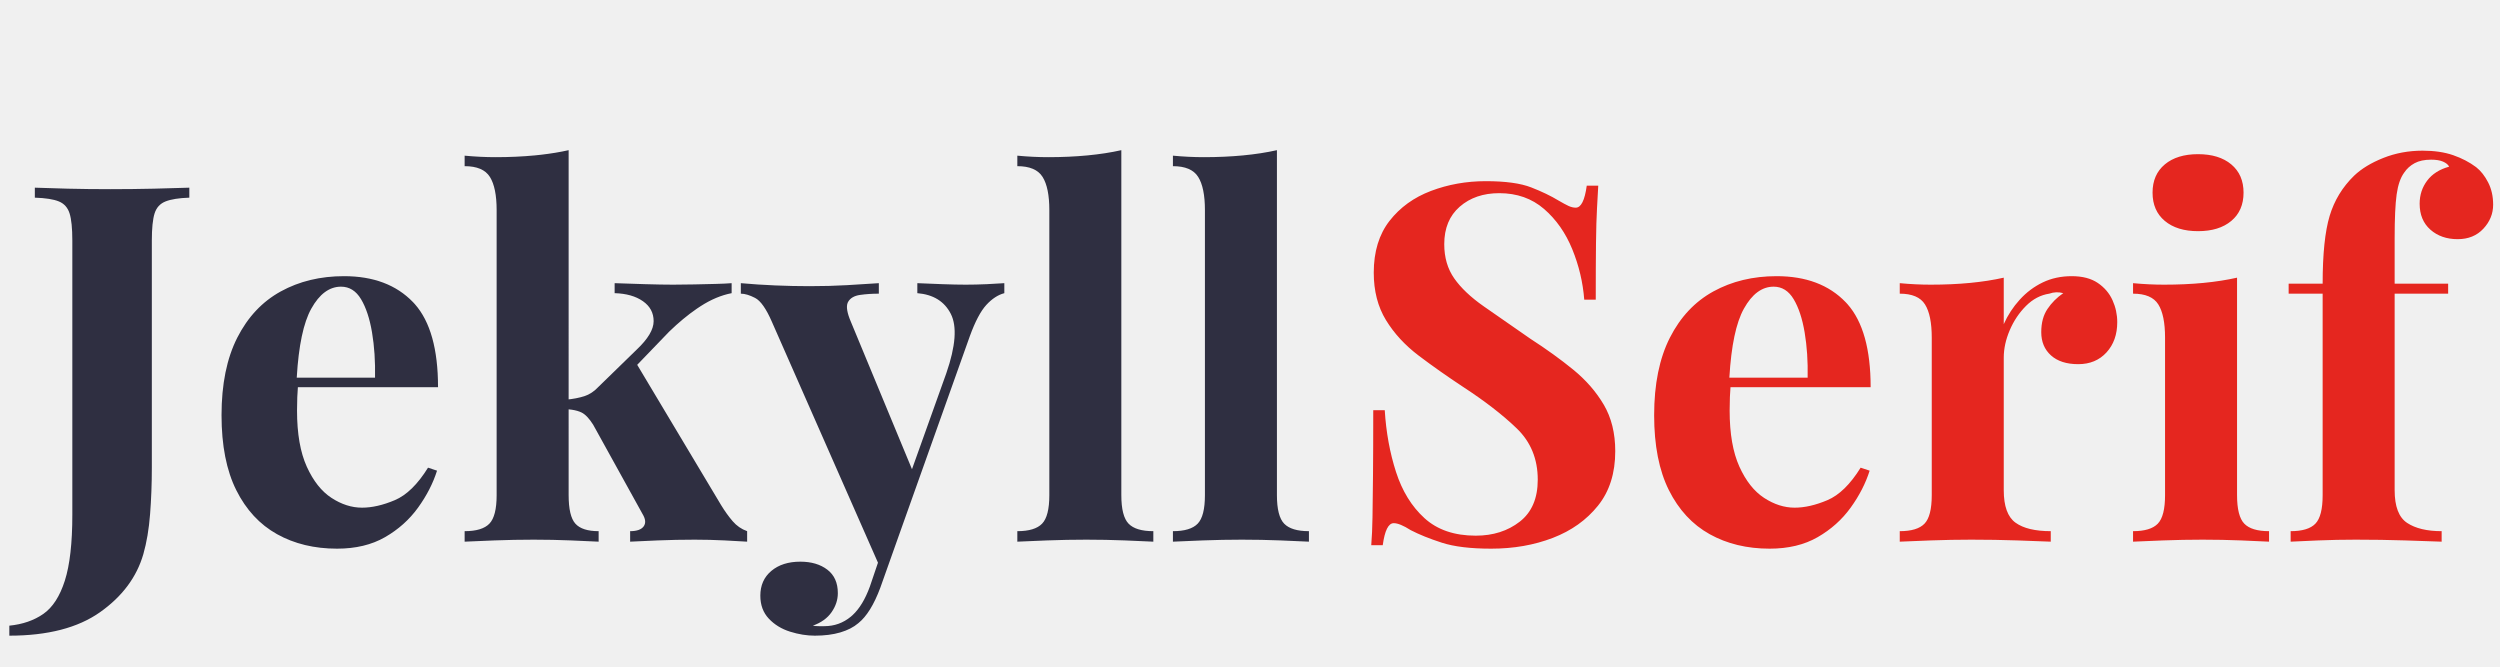
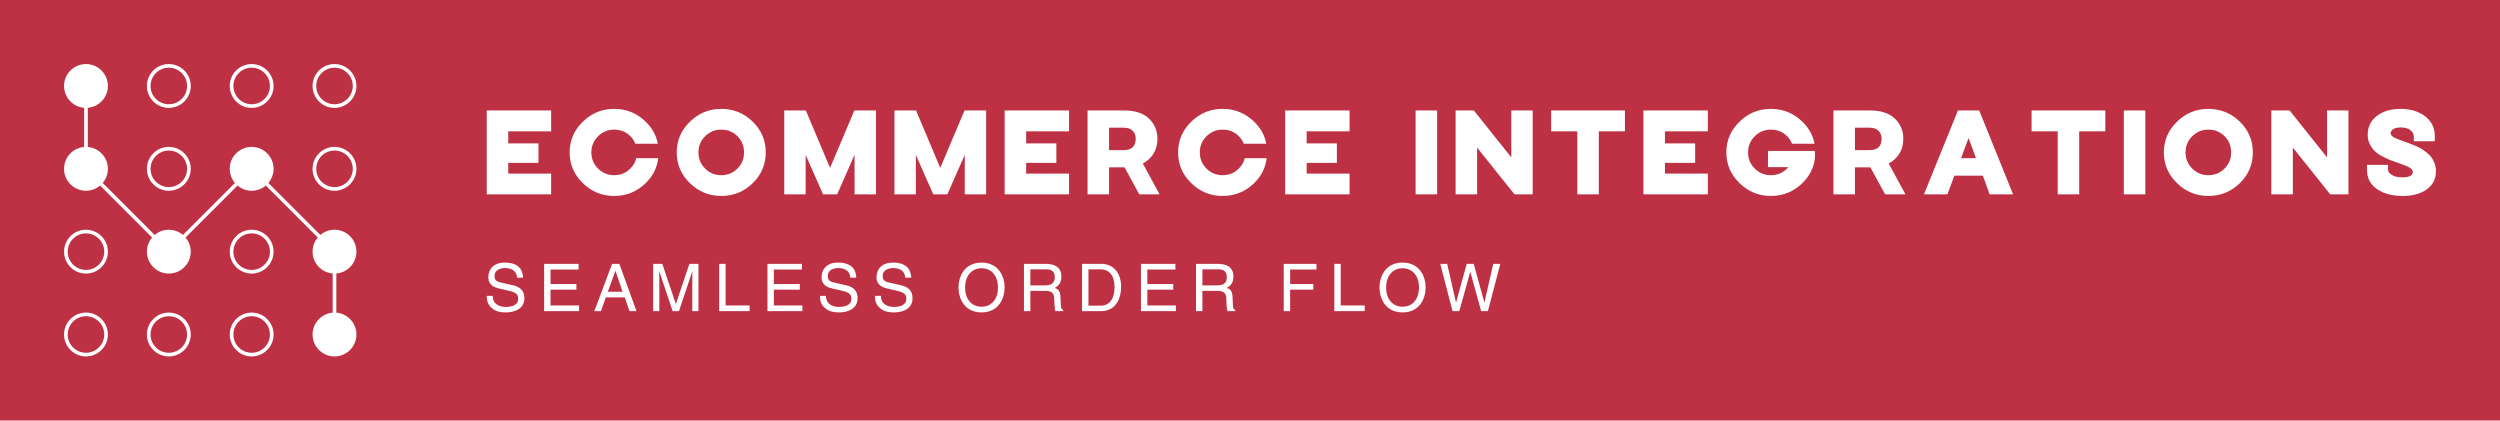
- <svg xmlns="http://www.w3.org/2000/svg" width="240px" height="64px" viewBox="0 0 240 64" version="1.1">
-   <g id="Page-1" stroke="none" stroke-width="1" fill="none" fill-rule="evenodd">
-     <g id="logo" transform="translate(2, 0)" fill-rule="nonzero">
-       <path id="Jekyll" fill="#2f2f41" d="M-1.104,61.024 C2.576,61.024 5.48,60.272 7.608,58.768 C9.736,57.264 11.12,55.408 11.76,53.2 C12.08,52.08 12.296,50.8 12.408,49.36 C12.52,47.92 12.576,46.44 12.576,44.92 L12.576,44.92 L12.576,23.104 C12.576,21.92 12.664,21.048 12.84,20.488 C13.016,19.928 13.368,19.544 13.896,19.336 C14.424,19.128 15.184,19.008 16.176,18.976 L16.176,18.976 L16.176,18.016 C15.28,18.048 14.152,18.08 12.792,18.112 C11.432,18.144 10.032,18.16 8.592,18.16 C7.152,18.16 5.784,18.144 4.488,18.112 C3.192,18.08 2.144,18.048 1.344,18.016 L1.344,18.016 L1.344,18.976 C2.368,19.008 3.136,19.128 3.648,19.336 C4.16,19.544 4.504,19.928 4.68,20.488 C4.856,21.048 4.944,21.92 4.944,23.104 L4.944,23.104 L4.944,49.408 C4.944,52.128 4.704,54.24 4.224,55.744 C3.744,57.248 3.056,58.312 2.16,58.936 C1.264,59.56 0.176,59.936 -1.104,60.064 L-1.104,60.064 L-1.104,61.024 Z M30.355,52.672 C32.147,52.672 33.683,52.304 34.963,51.568 C36.243,50.832 37.299,49.888 38.131,48.736 C38.963,47.584 39.571,46.4 39.955,45.184 L39.955,45.184 L39.091,44.896 C38.099,46.496 37.035,47.536 35.899,48.016 C34.763,48.496 33.715,48.736 32.755,48.736 C31.763,48.736 30.787,48.424 29.827,47.8 C28.867,47.176 28.075,46.176 27.451,44.8 C26.827,43.424 26.515,41.632 26.515,39.424 C26.515,38.976 26.523,38.544 26.539,38.128 C26.555,37.712 26.579,37.312 26.611,36.928 L26.593,37.168 L40.051,37.168 C40.051,33.532 39.309,30.875 37.826,29.197 L37.651,29.008 C36.051,27.344 33.843,26.512 31.027,26.512 C28.755,26.512 26.731,27 24.955,27.976 C23.179,28.952 21.787,30.432 20.779,32.416 C19.771,34.4 19.267,36.88 19.267,39.856 C19.267,42.768 19.739,45.168 20.683,47.056 C21.627,48.944 22.931,50.352 24.595,51.28 C26.259,52.208 28.179,52.672 30.355,52.672 Z M26.49,36.22 C26.669,33.175 27.133,30.979 27.883,29.632 C28.667,28.224 29.619,27.52 30.739,27.52 C31.539,27.52 32.179,27.92 32.659,28.72 C33.139,29.52 33.491,30.584 33.715,31.912 C33.939,33.24 34.035,34.688 34.003,36.256 L34.003,36.256 L26.487,36.256 L26.49,36.22 Z M69.725,52 L69.725,50.992 C69.181,50.8 68.717,50.48 68.333,50.032 C67.949,49.584 67.581,49.072 67.229,48.496 L67.229,48.496 L59.172,35.023 L62.237,31.84 C63.133,30.972 64.016,30.239 64.888,29.64 L65.261,29.392 C66.253,28.752 67.245,28.336 68.237,28.144 L68.237,28.144 L68.237,27.184 C67.853,27.216 67.341,27.24 66.701,27.256 C66.061,27.272 65.381,27.288 64.661,27.304 C63.941,27.32 63.261,27.328 62.621,27.328 C61.885,27.328 60.989,27.312 59.933,27.28 C58.877,27.248 57.901,27.216 57.005,27.184 L57.005,27.184 L57.005,28.144 C58.125,28.176 59.029,28.432 59.717,28.912 C60.405,29.392 60.749,30.032 60.749,30.832 C60.749,31.632 60.205,32.544 59.117,33.568 L59.117,33.568 L55.469,37.12 C55.053,37.568 54.597,37.872 54.101,38.032 C53.605,38.192 53.021,38.304 52.349,38.368 L52.588,38.342 L52.589,14.416 C51.762,14.603 50.869,14.75 49.909,14.859 L49.325,14.92 C48.141,15.032 46.893,15.088 45.581,15.088 C44.621,15.088 43.629,15.04 42.605,14.944 L42.605,14.944 L42.605,15.952 C43.789,15.952 44.597,16.296 45.029,16.984 C45.461,17.672 45.677,18.736 45.677,20.176 L45.677,20.176 L45.677,47.536 C45.677,48.88 45.445,49.792 44.981,50.272 C44.517,50.752 43.725,50.992 42.605,50.992 L42.605,50.992 L42.605,52 C43.245,51.968 44.197,51.928 45.461,51.88 C46.725,51.832 47.981,51.808 49.229,51.808 C50.445,51.808 51.637,51.832 52.805,51.88 C53.973,51.928 54.861,51.968 55.469,52 L55.469,52 L55.469,50.992 C54.413,50.992 53.669,50.752 53.237,50.272 C52.805,49.792 52.589,48.88 52.589,47.536 L52.589,47.536 L52.588,39.298 L52.602,39.298 C53.012,39.336 53.36,39.41 53.648,39.521 L53.813,39.592 C54.181,39.768 54.557,40.16 54.941,40.768 L54.941,40.768 L59.693,49.36 C59.981,49.84 60.013,50.232 59.789,50.536 C59.565,50.84 59.133,50.992 58.493,50.992 L58.493,50.992 L58.493,52 C59.069,51.968 59.949,51.928 61.133,51.88 C62.317,51.832 63.501,51.808 64.685,51.808 C65.645,51.808 66.605,51.832 67.565,51.88 C68.525,51.928 69.245,51.968 69.725,52 L69.725,52 Z M76.224,61.024 C77.152,61.024 77.968,60.92 78.672,60.712 C79.376,60.504 79.952,60.208 80.4,59.824 C81.2,59.184 81.904,58.048 82.512,56.416 L82.512,56.416 L84.336,51.28 L91.104,32.272 C91.616,30.864 92.144,29.864 92.688,29.272 C93.232,28.68 93.808,28.304 94.416,28.144 L94.416,28.144 L94.416,27.184 C94,27.216 93.44,27.248 92.736,27.28 C92.032,27.312 91.36,27.328 90.72,27.328 C90.08,27.328 89.328,27.312 88.464,27.28 C87.6,27.248 86.8,27.216 86.064,27.184 L86.064,27.184 L86.064,28.144 C87.6,28.272 88.672,28.936 89.28,30.136 C89.888,31.336 89.744,33.232 88.848,35.824 L88.848,35.824 L85.55,45.046 L79.68,30.88 C79.325,30.053 79.223,29.451 79.373,29.074 L79.416,28.984 C79.624,28.616 80.008,28.392 80.568,28.312 C81.128,28.232 81.728,28.192 82.368,28.192 L82.368,28.192 L82.368,27.184 C81.408,27.248 80.384,27.312 79.296,27.376 C78.208,27.44 77.008,27.472 75.696,27.472 C74.64,27.472 73.544,27.448 72.408,27.4 C71.272,27.352 70.176,27.28 69.12,27.184 L69.12,27.184 L69.12,28.192 C69.504,28.192 69.96,28.328 70.488,28.6 C71.016,28.872 71.552,29.632 72.096,30.88 L72.096,30.88 L82.285,54.018 L81.504,56.32 C81.061,57.531 80.509,58.442 79.847,59.053 L79.68,59.2 C78.944,59.808 78.096,60.112 77.136,60.112 L77.136,60.112 L76.608,60.112 C76.384,60.112 76.192,60.096 76.032,60.064 C76.832,59.776 77.432,59.344 77.832,58.768 C78.232,58.192 78.432,57.584 78.432,56.944 C78.432,55.952 78.096,55.2 77.424,54.688 C76.752,54.176 75.888,53.92 74.832,53.92 C73.68,53.92 72.752,54.216 72.048,54.808 C71.344,55.4 70.992,56.192 70.992,57.184 C70.992,58.08 71.264,58.816 71.808,59.392 C72.352,59.968 73.032,60.384 73.848,60.64 C74.664,60.896 75.456,61.024 76.224,61.024 Z M108.72,52 L108.72,50.992 C107.6,50.992 106.808,50.752 106.344,50.272 C105.88,49.792 105.648,48.88 105.648,47.536 L105.648,47.536 L105.648,14.416 C104.656,14.64 103.568,14.808 102.384,14.92 C101.2,15.032 99.952,15.088 98.64,15.088 C97.68,15.088 96.688,15.04 95.664,14.944 L95.664,14.944 L95.664,15.952 C96.848,15.952 97.656,16.296 98.088,16.984 C98.52,17.672 98.736,18.736 98.736,20.176 L98.736,20.176 L98.736,47.536 C98.736,48.88 98.504,49.792 98.04,50.272 C97.576,50.752 96.784,50.992 95.664,50.992 L95.664,50.992 L95.664,52 C96.304,51.968 97.256,51.928 98.52,51.88 C99.784,51.832 101.04,51.808 102.288,51.808 C103.536,51.808 104.768,51.832 105.984,51.88 C107.2,51.928 108.112,51.968 108.72,52 L108.72,52 Z M123.657,52 L123.657,50.992 C122.537,50.992 121.745,50.752 121.281,50.272 C120.817,49.792 120.585,48.88 120.585,47.536 L120.585,47.536 L120.585,14.416 C119.593,14.64 118.505,14.808 117.321,14.92 C116.137,15.032 114.889,15.088 113.577,15.088 C112.617,15.088 111.625,15.04 110.601,14.944 L110.601,14.944 L110.601,15.952 C111.785,15.952 112.593,16.296 113.025,16.984 C113.457,17.672 113.673,18.736 113.673,20.176 L113.673,20.176 L113.673,47.536 C113.673,48.88 113.441,49.792 112.977,50.272 C112.513,50.752 111.721,50.992 110.601,50.992 L110.601,50.992 L110.601,52 C111.241,51.968 112.193,51.928 113.457,51.88 C114.721,51.832 115.977,51.808 117.225,51.808 C118.473,51.808 119.705,51.832 120.921,51.88 C122.137,51.928 123.049,51.968 123.657,52 L123.657,52 Z" />
-       <path id="Serif" fill="#E5261F" d="M141.16,52.672 C143.304,52.672 145.272,52.328 147.064,51.64 C148.856,50.952 150.304,49.92 151.408,48.544 C152.512,47.168 153.064,45.424 153.064,43.312 C153.064,41.584 152.696,40.096 151.96,38.848 C151.224,37.6 150.248,36.48 149.032,35.488 C147.816,34.496 146.44,33.504 144.904,32.512 C143.144,31.296 141.648,30.256 140.416,29.392 C139.184,28.528 138.248,27.64 137.608,26.728 C136.968,25.816 136.648,24.72 136.648,23.44 C136.648,21.904 137.144,20.704 138.136,19.84 C139.128,18.976 140.392,18.544 141.928,18.544 C143.624,18.544 145.056,19.048 146.224,20.056 C147.392,21.064 148.296,22.352 148.936,23.92 C149.576,25.488 149.96,27.104 150.088,28.768 L150.088,28.768 L151.192,28.768 C151.192,26.528 151.2,24.72 151.216,23.344 C151.232,21.968 151.264,20.856 151.312,20.008 C151.36,19.16 151.4,18.432 151.432,17.824 L151.432,17.824 L150.328,17.824 C150.136,19.232 149.784,19.936 149.272,19.936 C149.048,19.936 148.816,19.88 148.576,19.768 C148.336,19.656 148.024,19.488 147.64,19.264 C146.904,18.816 146.024,18.392 145,17.992 C143.976,17.592 142.52,17.392 140.632,17.392 C138.776,17.392 137.024,17.704 135.376,18.328 C133.728,18.952 132.4,19.912 131.392,21.208 C130.384,22.504 129.88,24.16 129.88,26.176 C129.88,27.936 130.272,29.456 131.056,30.736 C131.84,32.016 132.888,33.152 134.2,34.144 C135.512,35.136 136.92,36.128 138.424,37.12 C140.536,38.496 142.264,39.832 143.608,41.128 C144.952,42.424 145.624,44.064 145.624,46.048 C145.624,47.84 145.048,49.184 143.896,50.08 C142.744,50.976 141.336,51.424 139.672,51.424 C137.624,51.424 135.984,50.864 134.752,49.744 C133.52,48.624 132.608,47.144 132.016,45.304 C131.424,43.464 131.064,41.488 130.936,39.376 L130.936,39.376 L129.832,39.376 C129.832,41.904 129.824,43.992 129.808,45.64 C129.792,47.288 129.776,48.624 129.76,49.648 C129.744,50.672 129.704,51.568 129.64,52.336 L129.64,52.336 L130.744,52.336 C130.936,50.928 131.288,50.224 131.8,50.224 C132.184,50.224 132.728,50.448 133.432,50.896 C134.232,51.312 135.224,51.712 136.408,52.096 C137.592,52.48 139.176,52.672 141.16,52.672 Z M167.886,52.672 C169.678,52.672 171.214,52.304 172.494,51.568 C173.774,50.832 174.83,49.888 175.662,48.736 C176.494,47.584 177.102,46.4 177.486,45.184 L177.486,45.184 L176.622,44.896 C175.63,46.496 174.566,47.536 173.43,48.016 C172.294,48.496 171.246,48.736 170.286,48.736 C169.294,48.736 168.318,48.424 167.358,47.8 C166.398,47.176 165.606,46.176 164.982,44.8 C164.358,43.424 164.046,41.632 164.046,39.424 C164.046,38.976 164.054,38.544 164.07,38.128 C164.086,37.712 164.11,37.312 164.142,36.928 L164.124,37.168 L177.582,37.168 C177.582,33.532 176.84,30.875 175.357,29.197 L175.182,29.008 C173.582,27.344 171.374,26.512 168.558,26.512 C166.286,26.512 164.262,27 162.486,27.976 C160.71,28.952 159.318,30.432 158.31,32.416 C157.302,34.4 156.798,36.88 156.798,39.856 C156.798,42.768 157.27,45.168 158.214,47.056 C159.158,48.944 160.462,50.352 162.126,51.28 C163.79,52.208 165.71,52.672 167.886,52.672 Z M164.021,36.22 C164.2,33.175 164.664,30.979 165.414,29.632 C166.198,28.224 167.15,27.52 168.27,27.52 C169.07,27.52 169.71,27.92 170.19,28.72 C170.67,29.52 171.022,30.584 171.246,31.912 C171.47,33.24 171.566,34.688 171.534,36.256 L171.534,36.256 L164.018,36.256 L164.021,36.22 Z M194.872,52 L194.872,50.992 C193.368,50.992 192.24,50.72 191.488,50.176 C190.736,49.632 190.36,48.592 190.36,47.056 L190.36,47.056 L190.36,34.336 C190.36,33.472 190.552,32.592 190.936,31.696 C191.32,30.8 191.84,30.024 192.496,29.368 C193.152,28.712 193.896,28.32 194.728,28.192 C195.176,28.032 195.624,28.016 196.072,28.144 C195.464,28.56 194.96,29.064 194.56,29.656 C194.16,30.248 193.96,30.992 193.96,31.888 C193.96,32.816 194.272,33.56 194.896,34.12 C195.52,34.68 196.392,34.96 197.512,34.96 C198.632,34.96 199.536,34.584 200.224,33.832 C200.912,33.08 201.256,32.112 201.256,30.928 C201.256,30.192 201.104,29.488 200.8,28.816 C200.496,28.144 200.024,27.592 199.384,27.16 C198.744,26.728 197.912,26.512 196.888,26.512 C195.864,26.512 194.936,26.712 194.104,27.112 C193.272,27.512 192.536,28.064 191.896,28.768 C191.256,29.472 190.744,30.256 190.36,31.12 L190.36,31.12 L190.36,26.656 C189.368,26.88 188.288,27.048 187.12,27.16 C185.952,27.272 184.696,27.328 183.352,27.328 C182.392,27.328 181.4,27.28 180.376,27.184 L180.376,27.184 L180.376,28.192 C181.56,28.192 182.368,28.536 182.8,29.224 C183.232,29.912 183.448,30.976 183.448,32.416 L183.448,32.416 L183.448,47.536 C183.448,48.88 183.216,49.792 182.752,50.272 C182.288,50.752 181.496,50.992 180.376,50.992 L180.376,50.992 L180.376,52 C181.048,51.968 182.04,51.928 183.352,51.88 C184.664,51.832 185.96,51.808 187.24,51.808 C188.776,51.808 190.248,51.832 191.656,51.88 C193.064,51.928 194.136,51.968 194.872,52 L194.872,52 Z M209.013,22.192 C210.357,22.192 211.421,21.864 212.205,21.208 C212.989,20.552 213.381,19.648 213.381,18.496 C213.381,17.344 212.989,16.44 212.205,15.784 C211.421,15.128 210.357,14.8 209.013,14.8 C207.669,14.8 206.605,15.128 205.821,15.784 C205.037,16.44 204.645,17.344 204.645,18.496 C204.645,19.648 205.037,20.552 205.821,21.208 C206.605,21.864 207.669,22.192 209.013,22.192 Z M215.829,52 L215.829,50.992 C214.709,50.992 213.917,50.752 213.453,50.272 C212.989,49.792 212.757,48.88 212.757,47.536 L212.757,47.536 L212.757,26.656 C211.765,26.88 210.685,27.048 209.517,27.16 C208.349,27.272 207.093,27.328 205.749,27.328 C204.789,27.328 203.797,27.28 202.773,27.184 L202.773,27.184 L202.773,28.192 C203.957,28.192 204.765,28.536 205.197,29.224 C205.629,29.912 205.845,30.976 205.845,32.416 L205.845,32.416 L205.845,47.536 C205.845,48.88 205.613,49.792 205.149,50.272 C204.685,50.752 203.893,50.992 202.773,50.992 L202.773,50.992 L202.773,52 C203.413,51.968 204.373,51.928 205.653,51.88 C206.933,51.832 208.197,51.808 209.445,51.808 C210.693,51.808 211.925,51.832 213.141,51.88 C214.357,51.928 215.253,51.968 215.829,52 L215.829,52 Z M232.398,52 L232.398,50.992 C230.99,50.992 229.886,50.728 229.086,50.2 C228.286,49.672 227.886,48.624 227.886,47.056 L227.886,47.056 L227.886,28.192 L233.022,28.192 L233.022,27.232 L227.886,27.232 L227.886,22.864 C227.886,20.976 227.95,19.576 228.078,18.664 C228.206,17.752 228.446,17.056 228.798,16.576 C229.054,16.192 229.39,15.888 229.806,15.664 C230.222,15.44 230.75,15.328 231.39,15.328 C231.87,15.328 232.254,15.392 232.542,15.52 C232.83,15.648 233.022,15.808 233.118,16 C232.19,16.256 231.486,16.704 231.006,17.344 C230.526,17.984 230.286,18.72 230.286,19.552 C230.286,20.608 230.63,21.44 231.318,22.048 C232.006,22.656 232.878,22.96 233.934,22.96 C234.958,22.96 235.782,22.624 236.406,21.952 C237.03,21.28 237.342,20.512 237.342,19.648 C237.342,18.848 237.182,18.136 236.862,17.512 C236.542,16.888 236.158,16.4 235.71,16.048 C235.07,15.568 234.334,15.184 233.502,14.896 C232.67,14.608 231.694,14.464 230.574,14.464 C229.23,14.464 227.974,14.696 226.806,15.16 C225.638,15.624 224.702,16.192 223.998,16.864 C222.878,17.952 222.094,19.24 221.646,20.728 C221.198,22.216 220.974,24.384 220.974,27.232 L220.974,27.232 L217.71,27.232 L217.71,28.192 L220.974,28.192 L220.974,47.536 C220.974,48.88 220.742,49.792 220.278,50.272 C219.814,50.752 219.022,50.992 217.902,50.992 L217.902,50.992 L217.902,52 C218.51,51.968 219.398,51.928 220.566,51.88 C221.734,51.832 222.926,51.808 224.142,51.808 C225.806,51.808 227.39,51.832 228.894,51.88 C230.398,51.928 231.566,51.968 232.398,52 L232.398,52 Z" />
+ <svg xmlns="http://www.w3.org/2000/svg" version="1.1" width="3162.01" height="531.815" viewBox="0 0 3162.01 531.815">
+   <rect fill="#be3144" width="3162.01" height="531.815" />
+   <g transform="scale(8.100493) translate(10, 10)">
+     <defs id="SvgjsDefs7296" />
+     <g id="SvgjsG7297" featureKey="aMgJeN-0" transform="matrix(0.5706522,0,0,0.5706522,-5.706522,-5.706522)" fill="#ffffff">
+       <path d="M83.999,33.667c2.758,0,5.001,2.244,5.001,5.001c0,2.756-2.243,4.999-5.001,4.999c-2.757,0-4.999-2.243-4.999-4.999  C79,35.91,81.242,33.667,83.999,33.667 M83.999,32.667c-3.308,0-5.999,2.691-5.999,6.001c0,3.308,2.691,5.999,5.999,5.999  c3.309,0,6.001-2.691,6.001-5.999C90,35.358,87.308,32.667,83.999,32.667L83.999,32.667z" />
+       <path d="M83.999,11C86.757,11,89,13.244,89,16.001C89,18.757,86.757,21,83.999,21C81.242,21,79,18.757,79,16.001  C79,13.244,81.242,11,83.999,11 M83.999,10C80.691,10,78,12.691,78,16.001C78,19.309,80.691,22,83.999,22  C87.308,22,90,19.309,90,16.001C90,12.691,87.308,10,83.999,10L83.999,10z" />
+       <path d="M61.332,56.333c2.758,0,5.001,2.243,5.001,5.001c0,2.757-2.243,4.999-5.001,4.999c-2.757,0-4.999-2.242-4.999-4.999  C56.333,58.576,58.575,56.333,61.332,56.333 M61.332,55.333c-3.308,0-5.999,2.692-5.999,6.001c0,3.308,2.691,5.999,5.999,5.999  c3.309,0,6.001-2.691,6.001-5.999C67.333,58.025,64.641,55.333,61.332,55.333L61.332,55.333z" />
+       <path d="M61.332,79c2.758,0,5.001,2.243,5.001,5.001c0,2.757-2.243,4.999-5.001,4.999c-2.757,0-4.999-2.242-4.999-4.999  C56.333,81.243,58.575,79,61.332,79 M61.332,78c-3.308,0-5.999,2.691-5.999,6.001c0,3.308,2.691,5.999,5.999,5.999  c3.309,0,6.001-2.691,6.001-5.999C67.333,80.691,64.641,78,61.332,78L61.332,78z" />
+       <path d="M61.332,11c2.758,0,5.001,2.244,5.001,5.001c0,2.756-2.243,4.999-5.001,4.999c-2.757,0-4.999-2.243-4.999-4.999  C56.333,13.244,58.575,11,61.332,11 M61.332,10c-3.308,0-5.999,2.691-5.999,6.001c0,3.308,2.691,5.999,5.999,5.999  c3.309,0,6.001-2.691,6.001-5.999C67.333,12.691,64.641,10,61.332,10L61.332,10z" />
+       <path d="M38.666,79c2.757,0,5.001,2.243,5.001,5.001c0,2.757-2.244,4.999-5.001,4.999c-2.756,0-4.999-2.242-4.999-4.999  C33.667,81.243,35.909,79,38.666,79 M38.666,78c-3.308,0-5.999,2.691-5.999,6.001c0,3.308,2.691,5.999,5.999,5.999  c3.309,0,6.001-2.691,6.001-5.999C44.667,80.691,41.974,78,38.666,78L38.666,78z" />
+       <path d="M38.666,33.667c2.757,0,5.001,2.244,5.001,5.001c0,2.756-2.244,4.999-5.001,4.999c-2.756,0-4.999-2.243-4.999-4.999  C33.667,35.91,35.909,33.667,38.666,33.667 M38.666,32.667c-3.308,0-5.999,2.691-5.999,6.001c0,3.308,2.691,5.999,5.999,5.999  c3.309,0,6.001-2.691,6.001-5.999C44.667,35.358,41.974,32.667,38.666,32.667L38.666,32.667z" />
+       <path d="M38.666,11c2.757,0,5.001,2.244,5.001,5.001c0,2.756-2.244,4.999-5.001,4.999c-2.756,0-4.999-2.243-4.999-4.999  C33.667,13.244,35.909,11,38.666,11 M38.666,10c-3.308,0-5.999,2.691-5.999,6.001c0,3.308,2.691,5.999,5.999,5.999  c3.309,0,6.001-2.691,6.001-5.999C44.667,12.691,41.974,10,38.666,10L38.666,10z" />
+       <path d="M15.999,56.333c2.757,0,5.001,2.243,5.001,5.001c0,2.757-2.244,4.999-5.001,4.999c-2.756,0-4.999-2.242-4.999-4.999  C11,58.576,13.243,56.333,15.999,56.333 M15.999,55.333c-3.308,0-5.999,2.692-5.999,6.001c0,3.308,2.691,5.999,5.999,5.999  c3.309,0,6.001-2.691,6.001-5.999C22,58.025,19.308,55.333,15.999,55.333L15.999,55.333z" />
+       <path d="M15.999,79C18.756,79,21,81.243,21,84.001C21,86.758,18.756,89,15.999,89C13.243,89,11,86.758,11,84.001  C11,81.243,13.243,79,15.999,79 M15.999,78C12.691,78,10,80.691,10,84.001C10,87.309,12.691,90,15.999,90  C19.308,90,22,87.309,22,84.001C22,80.691,19.308,78,15.999,78L15.999,78z" />
+       <path d="M84.5,78.025V67.308c3.074-0.256,5.5-2.835,5.5-5.974c0-3.309-2.692-6.001-6.001-6.001c-1.474,0-2.823,0.537-3.869,1.423  L65.91,42.537c0.886-1.045,1.423-2.395,1.423-3.869c0-3.31-2.692-6.001-6.001-6.001c-3.308,0-5.999,2.691-5.999,6.001  c0,1.474,0.537,2.824,1.423,3.87l-14.22,14.219c-1.046-0.886-2.396-1.423-3.871-1.423c-1.474,0-2.824,0.537-3.87,1.423  L20.577,42.537C21.463,41.492,22,40.142,22,38.667c0-3.141-2.426-5.72-5.501-5.976V21.975C19.574,21.719,22,19.14,22,16.001  C22,12.691,19.308,10,15.999,10C12.691,10,10,12.691,10,16.001c0,3.139,2.425,5.718,5.499,5.974v10.717  C12.425,32.947,10,35.527,10,38.667c0,3.308,2.691,5.999,5.999,5.999c1.475,0,2.825-0.537,3.871-1.422l14.22,14.219  c-0.886,1.046-1.423,2.396-1.423,3.871c0,3.308,2.691,5.999,5.999,5.999c3.309,0,6.001-2.691,6.001-5.999  c0-1.475-0.537-2.825-1.423-3.871l14.22-14.219c1.045,0.885,2.395,1.422,3.869,1.422s2.825-0.537,3.871-1.423l14.22,14.219  C78.537,58.509,78,59.859,78,61.334c0,3.139,2.426,5.719,5.5,5.974v10.718C80.426,78.28,78,80.86,78,84.001  C78,87.309,80.691,90,83.999,90C87.308,90,90,87.309,90,84.001C90,80.86,87.574,78.281,84.5,78.025z" />
+     </g>
+     <g id="SvgjsG7298" featureKey="8L6ael-0" transform="matrix(0.8392977,0,0,0.8392977,65.32856,3.558884)" fill="#ffffff">
+       <path d="M0.8 20 l0 -15.6 l11.98 0 l0 3.88 l-7.98 0 l0 2.24 l5.62 0 l0 3.62 l-5.62 0 l0 2 l7.98 0 l0 3.86 l-11.98 0 z M24.502 20.3 c-2.26 0 -4.2 -0.8 -5.82 -2.38 c-1.64 -1.58 -2.46 -3.5 -2.46 -5.72 s0.82 -4.14 2.46 -5.72 c1.62 -1.58 3.56 -2.38 5.82 -2.38 c2.28 0 4.24 0.8 5.86 2.38 c1.22 1.18 1.98 2.56 2.26 4.1 l-4.18 0 c-0.2 -0.52 -0.52 -1 -0.92 -1.4 c-0.82 -0.82 -1.82 -1.22 -3.02 -1.22 c-1.18 0 -2.18 0.42 -3 1.24 s-1.24 1.82 -1.24 3 s0.42 2.18 1.24 3 s1.82 1.24 3 1.24 c1.2 0 2.2 -0.42 3.02 -1.24 c0.56 -0.56 0.92 -1.18 1.1 -1.92 l4.08 0 c-0.22 1.78 -0.98 3.32 -2.34 4.64 c-1.62 1.58 -3.58 2.38 -5.86 2.38 z M44.424 20.3 c-2.26 0 -4.2 -0.8 -5.82 -2.38 c-1.64 -1.58 -2.46 -3.5 -2.46 -5.72 s0.82 -4.14 2.46 -5.72 c1.62 -1.58 3.56 -2.38 5.82 -2.38 c2.28 0 4.24 0.8 5.86 2.38 s2.42 3.5 2.42 5.72 s-0.8 4.14 -2.42 5.72 s-3.58 2.38 -5.86 2.38 z M44.424 16.44 c1.2 0 2.2 -0.42 3.02 -1.24 s1.22 -1.82 1.22 -3 s-0.4 -2.2 -1.22 -3.02 s-1.82 -1.22 -3.02 -1.22 c-1.18 0 -2.18 0.42 -3 1.24 s-1.24 1.82 -1.24 3 s0.42 2.18 1.24 3 s1.82 1.24 3 1.24 z M56.146 20 l0 -15.6 l4.02 0 l4.5 10.68 l4.52 -10.68 l4.02 0 l0 15.6 l-3.98 0 l0 -7.34 l-3.24 7.34 l-2.62 0 l-3.24 -7.34 l0 7.34 l-3.98 0 z M76.648 20 l0 -15.6 l4.02 0 l4.5 10.68 l4.52 -10.68 l4.02 0 l0 15.6 l-3.98 0 l0 -7.34 l-3.24 7.34 l-2.62 0 l-3.24 -7.34 l0 7.34 l-3.98 0 z M97.15 20 l0 -15.6 l11.98 0 l0 3.88 l-7.98 0 l0 2.24 l5.62 0 l0 3.62 l-5.62 0 l0 2 l7.98 0 l0 3.86 l-11.98 0 z M112.572 20 l0 -15.6 l6.88 0 c1.96 0 3.48 0.5 4.54 1.5 c1.06 1.02 1.58 2.28 1.58 3.74 c0 1.54 -0.52 2.82 -1.58 3.82 c-0.34 0.32 -0.72 0.58 -1.14 0.8 l3.12 5.74 l-3.78 0 l-2.74 -5.02 l-2.88 0 l0 5.02 l-4 0 z M116.572 11.78 l2.66 0 c1.54 0 2.3 -0.7 2.3 -2.12 c0 -0.6 -0.18 -1.08 -0.56 -1.48 s-0.96 -0.58 -1.74 -0.58 l-2.66 0 l0 4.18 z M137.694 20.3 c-2.26 0 -4.2 -0.8 -5.82 -2.38 c-1.64 -1.58 -2.46 -3.5 -2.46 -5.72 s0.82 -4.14 2.46 -5.72 c1.62 -1.58 3.56 -2.38 5.82 -2.38 c2.28 0 4.24 0.8 5.86 2.38 c1.22 1.18 1.98 2.56 2.26 4.1 l-4.18 0 c-0.2 -0.52 -0.52 -1 -0.92 -1.4 c-0.82 -0.82 -1.82 -1.22 -3.02 -1.22 c-1.18 0 -2.18 0.42 -3 1.24 s-1.24 1.82 -1.24 3 s0.42 2.18 1.24 3 s1.82 1.24 3 1.24 c1.2 0 2.2 -0.42 3.02 -1.24 c0.56 -0.56 0.92 -1.18 1.1 -1.92 l4.08 0 c-0.22 1.78 -0.98 3.32 -2.34 4.64 c-1.62 1.58 -3.58 2.38 -5.86 2.38 z M149.336 20 l0 -15.6 l11.98 0 l0 3.88 l-7.98 0 l0 2.24 l5.62 0 l0 3.62 l-5.62 0 l0 2 l7.98 0 l0 3.86 l-11.98 0 z M173.6 20 l0 -15.6 l4 0 l0 15.6 l-4 0 z M181.042 20 l0 -15.6 l3.4 0 l6.96 8.72 l0 -8.72 l3.98 0 l0 15.6 l-3.38 0 l-6.96 -8.7 l0 8.7 l-4 0 z M203.684 20 l0 -11.72 l-4.86 0 l0 -3.88 l13.72 0 l0 3.88 l-4.86 0 l0 11.72 l-4 0 z M215.986 20 l0 -15.6 l11.98 0 l0 3.88 l-7.98 0 l0 2.24 l5.62 0 l0 3.62 l-5.62 0 l0 2 l7.98 0 l0 3.86 l-11.98 0 z M239.688 20.3 c-2.26 0 -4.2 -0.8 -5.82 -2.38 c-1.64 -1.58 -2.46 -3.5 -2.46 -5.72 s0.82 -4.14 2.46 -5.72 c1.62 -1.58 3.56 -2.38 5.82 -2.38 c2.28 0 4.24 0.8 5.86 2.38 c1.22 1.18 1.98 2.56 2.26 4.1 l-4.18 0 c-0.2 -0.52 -0.52 -1 -0.92 -1.4 c-0.82 -0.82 -1.82 -1.22 -3.02 -1.22 c-1.18 0 -2.18 0.42 -3 1.24 s-1.24 1.82 -1.24 3 s0.42 2.18 1.24 3 s1.82 1.24 3 1.24 c1.2 0 2.2 -0.42 3.02 -1.24 l0.24 -0.26 l-3.8 0 l0.02 -3.02 l8.72 0 l0 1.36 c-0.22 1.78 -0.98 3.32 -2.34 4.64 c-1.62 1.58 -3.58 2.38 -5.86 2.38 z M251.33 20 l0 -15.6 l6.88 0 c1.96 0 3.48 0.5 4.54 1.5 c1.06 1.02 1.58 2.28 1.58 3.74 c0 1.54 -0.52 2.82 -1.58 3.82 c-0.34 0.32 -0.72 0.58 -1.14 0.8 l3.12 5.74 l-3.78 0 l-2.74 -5.02 l-2.88 0 l0 5.02 l-4 0 z M255.33 11.78 l2.66 0 c1.54 0 2.3 -0.7 2.3 -2.12 c0 -0.6 -0.18 -1.08 -0.56 -1.48 s-0.96 -0.58 -1.74 -0.58 l-2.66 0 l0 4.18 z M268.172 20 l6.32 -15.6 l3.96 0 l6.3 15.6 l-4.36 0 l-1.26 -3.48 l-5.3 0 l-1.3 3.48 l-4.36 0 z M275.072 13.28 l2.78 -0.02 l-1.38 -3.74 z M293.054 20 l0 -11.72 l-4.86 0 l0 -3.88 l13.72 0 l0 3.88 l-4.86 0 l0 11.72 l-4 0 z M305.356 20 l0 -15.6 l4 0 l0 15.6 l-4 0 z M321.078 20.3 c-2.26 0 -4.2 -0.8 -5.82 -2.38 c-1.64 -1.58 -2.46 -3.5 -2.46 -5.72 s0.82 -4.14 2.46 -5.72 c1.62 -1.58 3.56 -2.38 5.82 -2.38 c2.28 0 4.24 0.8 5.86 2.38 s2.42 3.5 2.42 5.72 s-0.8 4.14 -2.42 5.72 s-3.58 2.38 -5.86 2.38 z M321.078 16.44 c1.2 0 2.2 -0.42 3.02 -1.24 s1.22 -1.82 1.22 -3 s-0.4 -2.2 -1.22 -3.02 s-1.82 -1.22 -3.02 -1.22 c-1.18 0 -2.18 0.42 -3 1.24 s-1.24 1.82 -1.24 3 s0.42 2.18 1.24 3 s1.82 1.24 3 1.24 z M332.8 20 l0 -15.6 l3.4 0 l6.96 8.72 l0 -8.72 l3.98 0 l0 15.6 l-3.38 0 l-6.96 -8.7 l0 8.7 l-4 0 z M357.222 20.3 c-1.94 0 -3.52 -0.42 -4.76 -1.28 s-1.86 -2.02 -1.86 -3.52 l0 -0.18 l-0.02 -0.8 l3.92 0 l0 0.9 c0 0.34 0.24 0.66 0.7 0.96 s1.1 0.46 1.94 0.46 c0.7 0 1.2 -0.1 1.52 -0.28 c0.3 -0.18 0.46 -0.42 0.46 -0.68 c0 -0.32 -0.2 -0.6 -0.58 -0.84 c-0.4 -0.24 -1.1 -0.52 -2.08 -0.86 c-0.62 -0.22 -1.14 -0.4 -1.56 -0.56 s-0.92 -0.4 -1.5 -0.72 c-0.58 -0.3 -1.06 -0.64 -1.4 -0.98 s-0.64 -0.76 -0.9 -1.28 s-0.38 -1.08 -0.38 -1.7 c0 -1.46 0.56 -2.64 1.7 -3.52 s2.6 -1.32 4.4 -1.32 c1.86 0 3.38 0.46 4.58 1.38 s1.8 2.14 1.8 3.66 l0 0.98 l-3.9 0 l0 -0.9 c0 -0.42 -0.2 -0.82 -0.62 -1.16 s-1.02 -0.5 -1.78 -0.5 c-0.62 0 -1.1 0.1 -1.42 0.3 c-0.32 0.22 -0.48 0.46 -0.48 0.76 s0.18 0.54 0.54 0.74 c0.36 0.22 1.04 0.5 2.04 0.84 l1.02 0.36 l1.08 0.44 c0.46 0.22 0.84 0.4 1.12 0.58 s0.6 0.42 0.98 0.72 s0.66 0.62 0.88 0.92 c0.2 0.3 0.38 0.68 0.54 1.1 c0.14 0.42 0.22 0.88 0.22 1.34 c0 1.48 -0.58 2.62 -1.72 3.42 c-1.14 0.82 -2.64 1.22 -4.48 1.22 z" />
+     </g>
+     <g id="SvgjsG7299" featureKey="sloganFeature-0" transform="matrix(0.5144754,0,0,0.5144754,65.49581,28.29386)" fill="#ffffff">
+       <path d="M12 9.84 l-1.82 0 c-0.1 -2.22 -1.94 -2.92 -3.56 -2.92 c-1.22 0 -3.28 0.34 -3.28 2.52 c0 1.22 0.86 1.62 1.7 1.82 l4.1 0.94 c1.86 0.44 3.26 1.56 3.26 3.84 c0 3.4 -3.16 4.34 -5.62 4.34 c-2.66 0 -3.7 -0.8 -4.34 -1.38 c-1.22 -1.1 -1.46 -2.3 -1.46 -3.64 l1.82 0 c0 2.6 2.12 3.36 3.96 3.36 c1.4 0 3.76 -0.36 3.76 -2.42 c0 -1.5 -0.7 -1.98 -3.06 -2.54 l-2.94 -0.68 c-0.94 -0.22 -3.06 -0.88 -3.06 -3.38 c0 -2.24 1.46 -4.44 4.94 -4.44 c5.02 0 5.52 3 5.6 4.58 z M28.992 18.28 l0 1.72 l-10.6 0 l0 -14.36 l10.46 0 l0 1.72 l-8.52 0 l0 4.4 l7.86 0 l0 1.72 l-7.86 0 l0 4.8 l8.66 0 z M42.884 15.82 l-5.76 0 l-1.5 4.18 l-2 0 l5.4 -14.36 l2.2 0 l5.2 14.36 l-2.12 0 z M37.724 14.1 l4.46 0 l-2.12 -6.32 l-0.04 0 z M65.236 20 l-1.88 0 l0 -8.48 c0 -0.42 0.04 -2.24 0.04 -3.58 l-0.04 0 l-4.04 12.06 l-1.92 0 l-4.04 -12.04 l-0.04 0 c0 1.32 0.04 3.14 0.04 3.56 l0 8.48 l-1.88 0 l0 -14.36 l2.78 0 l4.1 12.14 l0.04 0 l4.08 -12.14 l2.76 0 l0 14.36 z M73.468 5.64 l0 12.64 l7.28 0 l0 1.72 l-9.22 0 l0 -14.36 l1.94 0 z M96.78 18.28 l0 1.72 l-10.6 0 l0 -14.36 l10.46 0 l0 1.72 l-8.52 0 l0 4.4 l7.86 0 l0 1.72 l-7.86 0 l0 4.8 l8.66 0 z M113.132 9.84 l-1.82 0 c-0.1 -2.22 -1.94 -2.92 -3.56 -2.92 c-1.22 0 -3.28 0.34 -3.28 2.52 c0 1.22 0.86 1.62 1.7 1.82 l4.1 0.94 c1.86 0.44 3.26 1.56 3.26 3.84 c0 3.4 -3.16 4.34 -5.62 4.34 c-2.66 0 -3.7 -0.8 -4.34 -1.38 c-1.22 -1.1 -1.46 -2.3 -1.46 -3.64 l1.82 0 c0 2.6 2.12 3.36 3.96 3.36 c1.4 0 3.76 -0.36 3.76 -2.42 c0 -1.5 -0.7 -1.98 -3.06 -2.54 l-2.94 -0.68 c-0.94 -0.22 -3.06 -0.88 -3.06 -3.38 c0 -2.24 1.46 -4.44 4.94 -4.44 c5.02 0 5.52 3 5.6 4.58 z M129.804 9.84 l-1.82 0 c-0.1 -2.22 -1.94 -2.92 -3.56 -2.92 c-1.22 0 -3.28 0.34 -3.28 2.52 c0 1.22 0.86 1.62 1.7 1.82 l4.1 0.94 c1.86 0.44 3.26 1.56 3.26 3.84 c0 3.4 -3.16 4.34 -5.62 4.34 c-2.66 0 -3.7 -0.8 -4.34 -1.38 c-1.22 -1.1 -1.46 -2.3 -1.46 -3.64 l1.82 0 c0 2.6 2.12 3.36 3.96 3.36 c1.4 0 3.76 -0.36 3.76 -2.42 c0 -1.5 -0.7 -1.98 -3.06 -2.54 l-2.94 -0.68 c-0.94 -0.22 -3.06 -0.88 -3.06 -3.38 c0 -2.24 1.46 -4.44 4.94 -4.44 c5.02 0 5.52 3 5.6 4.58 z M156.148 12.82 c0 -3.38 -1.88 -5.84 -5 -5.84 s-5 2.46 -5 5.84 s1.88 5.84 5 5.84 s5 -2.46 5 -5.84 z M158.148 12.82 c0 3.1 -1.64 7.56 -7 7.56 s-7 -4.46 -7 -7.56 s1.64 -7.56 7 -7.56 s7 4.46 7 7.56 z M165.96 13.84 l0 6.16 l-1.94 0 l0 -14.36 l6.64 0 c2.36 0 4.72 0.82 4.72 3.86 c0 2.12 -1.08 2.9 -2 3.44 c0.82 0.34 1.64 0.7 1.72 2.7 l0.12 2.6 c0.02 0.8 0.12 1.1 0.72 1.44 l0 0.32 l-2.38 0 c-0.28 -0.88 -0.34 -3.06 -0.34 -3.6 c0 -1.18 -0.24 -2.56 -2.56 -2.56 l-4.7 0 z M165.96 7.3 l0 4.88 l4.5 0 c1.42 0 2.92 -0.36 2.92 -2.48 c0 -2.22 -1.62 -2.4 -2.58 -2.4 l-4.84 0 z M181.652 20 l0 -14.36 l5.82 0 c3.74 0 6.04 2.84 6.04 6.98 c0 3.22 -1.4 7.38 -6.12 7.38 l-5.74 0 z M183.592 7.3 l0 11.04 l3.76 0 c2.52 0 4.16 -1.98 4.16 -5.6 s-1.66 -5.44 -4.3 -5.44 l-3.62 0 z M210.124 18.28 l0 1.72 l-10.6 0 l0 -14.36 l10.46 0 l0 1.72 l-8.52 0 l0 4.4 l7.86 0 l0 1.72 l-7.86 0 l0 4.8 l8.66 0 z M218.176 13.84 l0 6.16 l-1.94 0 l0 -14.36 l6.64 0 c2.36 0 4.72 0.82 4.72 3.86 c0 2.12 -1.08 2.9 -2 3.44 c0.82 0.34 1.64 0.7 1.72 2.7 l0.12 2.6 c0.02 0.8 0.12 1.1 0.72 1.44 l0 0.32 l-2.38 0 c-0.28 -0.88 -0.34 -3.06 -0.34 -3.6 c0 -1.18 -0.24 -2.56 -2.56 -2.56 l-4.7 0 z M218.176 7.3 l0 4.88 l4.5 0 c1.42 0 2.92 -0.36 2.92 -2.48 c0 -2.22 -1.62 -2.4 -2.58 -2.4 l-4.84 0 z M244.8 13.48 l0 6.52 l-1.94 0 l0 -14.36 l9.94 0 l0 1.72 l-8 0 l0 4.4 l7.04 0 l0 1.72 l-7.04 0 z M260.152 5.64 l0 12.64 l7.28 0 l0 1.72 l-9.22 0 l0 -14.36 l1.94 0 z M283.924 12.82 c0 -3.38 -1.88 -5.84 -5 -5.84 s-5 2.46 -5 5.84 s1.88 5.84 5 5.84 s5 -2.46 5 -5.84 z M285.924 12.82 c0 3.1 -1.64 7.56 -7 7.56 s-7 -4.46 -7 -7.56 s1.64 -7.56 7 -7.56 s7 4.46 7 7.56 z M299.456 8.1 l-3.32 11.9 l-2.04 0 l-3.74 -14.36 l2.1 0 l2.68 11.68 l0.04 0 l3.22 -11.68 l2.12 0 l3.22 11.68 l0.04 0 l2.68 -11.68 l2.14 0 l-3.78 14.36 l-2.04 0 l-3.28 -11.9 l-0.04 0 z" />
    </g>
  </g>
</svg>
